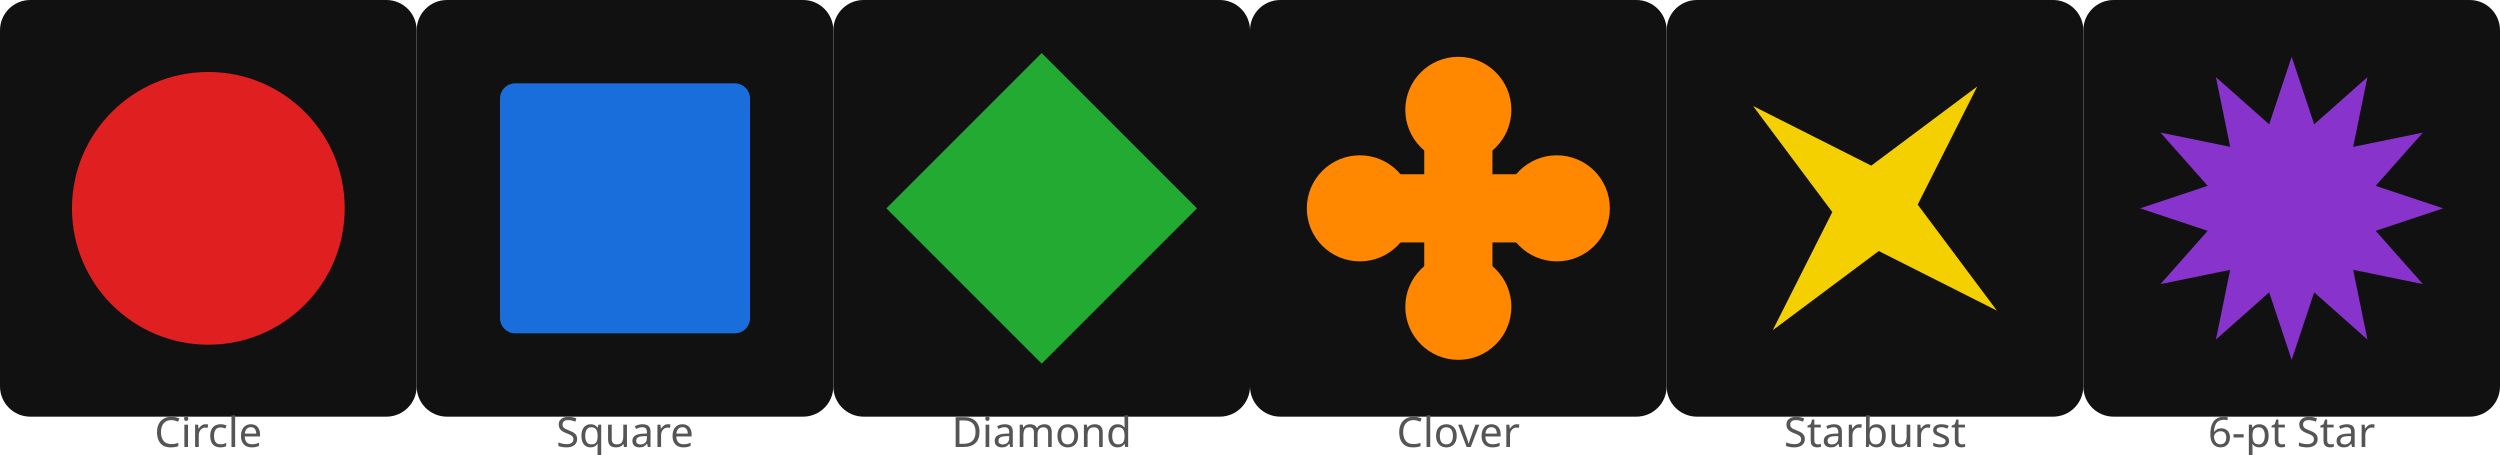
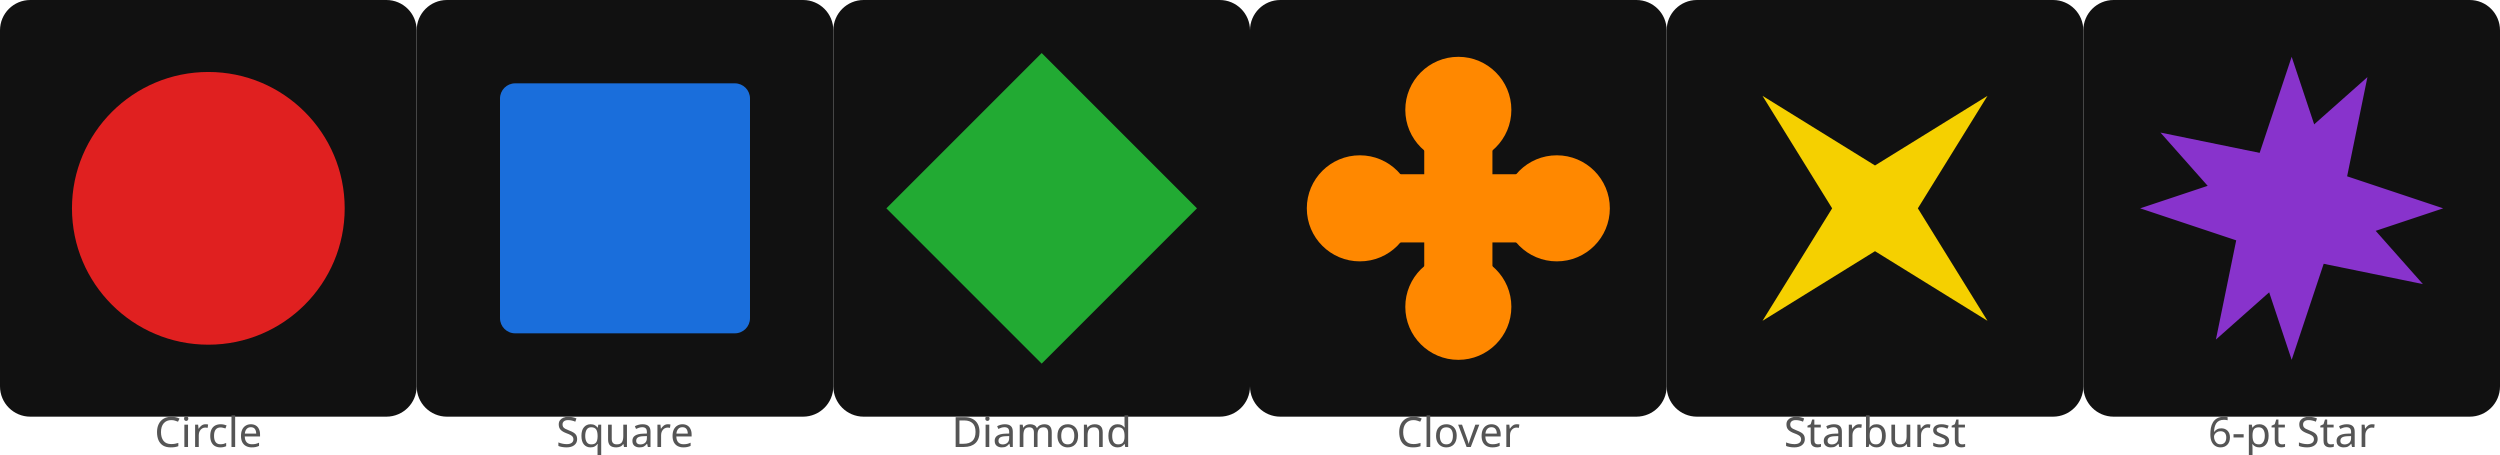
<svg xmlns="http://www.w3.org/2000/svg" viewBox="0 0 660 120" width="660" height="120">
  <rect x="0" y="0" width="110" height="110" rx="8" fill="#111" />
  <rect x="110" y="0" width="110" height="110" rx="8" fill="#111" />
  <rect x="220" y="0" width="110" height="110" rx="8" fill="#111" />
  <rect x="330" y="0" width="110" height="110" rx="8" fill="#111" />
  <rect x="440" y="0" width="110" height="110" rx="8" fill="#111" />
  <rect x="550" y="0" width="110" height="110" rx="8" fill="#111" />
  <circle cx="55" cy="55" r="36" fill="#e02020" />
  <rect x="22" y="22" width="66" height="66" rx="4" fill="#1a6edb" transform="translate(110,0)" />
  <polygon points="55,14 96,55 55,96 14,55" fill="#22aa33" transform="translate(220,0)" />
  <g transform="translate(385,55)">
    <circle cx="0" cy="-26" r="14" fill="#ff8800" />
    <circle cx="26" cy="0" r="14" fill="#ff8800" />
    <circle cx="0" cy="26" r="14" fill="#ff8800" />
    <circle cx="-26" cy="0" r="14" fill="#ff8800" />
    <rect x="-9" y="-26" width="18" height="52" fill="#ff8800" />
    <rect x="-26" y="-9" width="52" height="18" fill="#ff8800" />
  </g>
-   <g transform="translate(495,55) rotate(40)">
+   <g transform="translate(495,55) rotate(45)">
    <polygon points="0,-42 8,-8 42,0 8,8 0,42 -8,8 -42,0 -8,-8" fill="#f5d000" />
  </g>
  <g transform="translate(605,55)">
    <polygon points="0,-40 10,-10 40,0 10,10 0,40 -10,10 -40,0 -10,-10" fill="#8833cc" transform="rotate(30)" />
-     <polygon points="0,-40 10,-10 40,0 10,10 0,40 -10,10 -40,0 -10,-10" fill="#8833cc" transform="rotate(-30)" />
    <polygon points="0,-40 10,-10 40,0 10,10 0,40 -10,10 -40,0 -10,-10" fill="#8833cc" />
  </g>
  <text x="55" y="118" text-anchor="middle" font-size="11" fill="#555" font-family="sans-serif">Circle</text>
  <text x="165" y="118" text-anchor="middle" font-size="11" fill="#555" font-family="sans-serif">Square</text>
  <text x="275" y="118" text-anchor="middle" font-size="11" fill="#555" font-family="sans-serif">Diamond</text>
  <text x="385" y="118" text-anchor="middle" font-size="11" fill="#555" font-family="sans-serif">Clover</text>
  <text x="495" y="118" text-anchor="middle" font-size="11" fill="#555" font-family="sans-serif">Starburst</text>
  <text x="605" y="118" text-anchor="middle" font-size="11" fill="#555" font-family="sans-serif">6-pt Star</text>
</svg>
